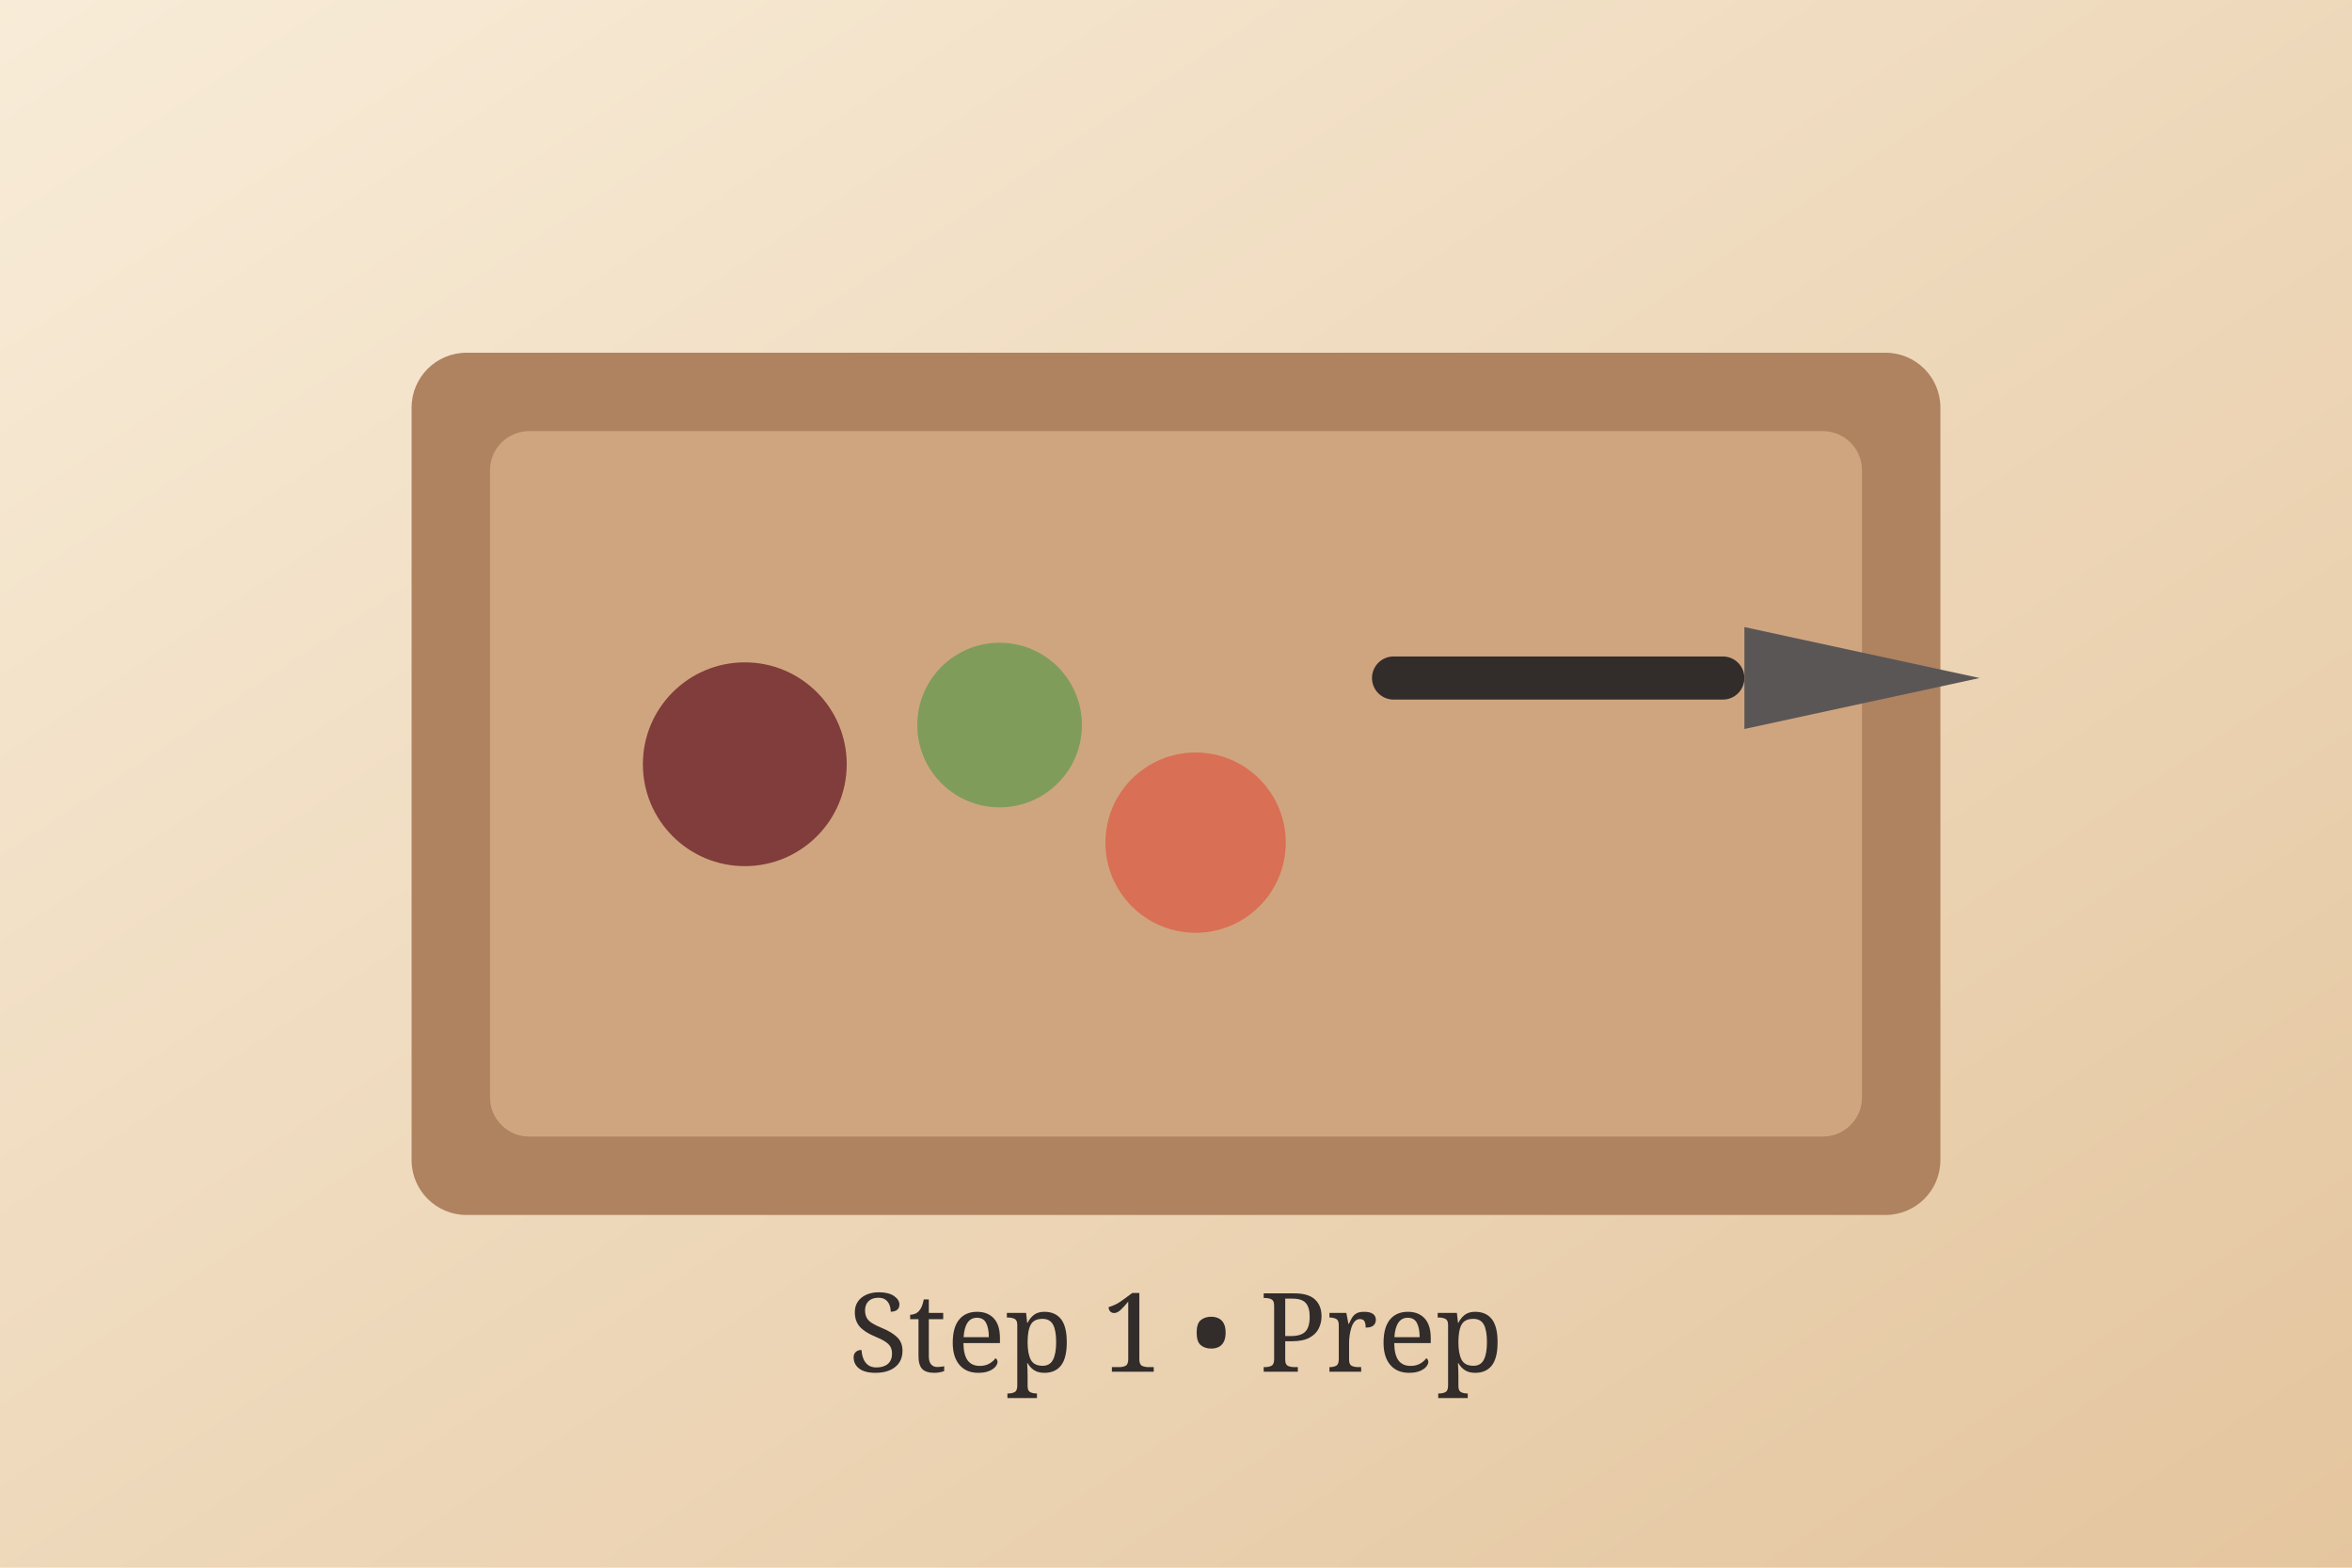
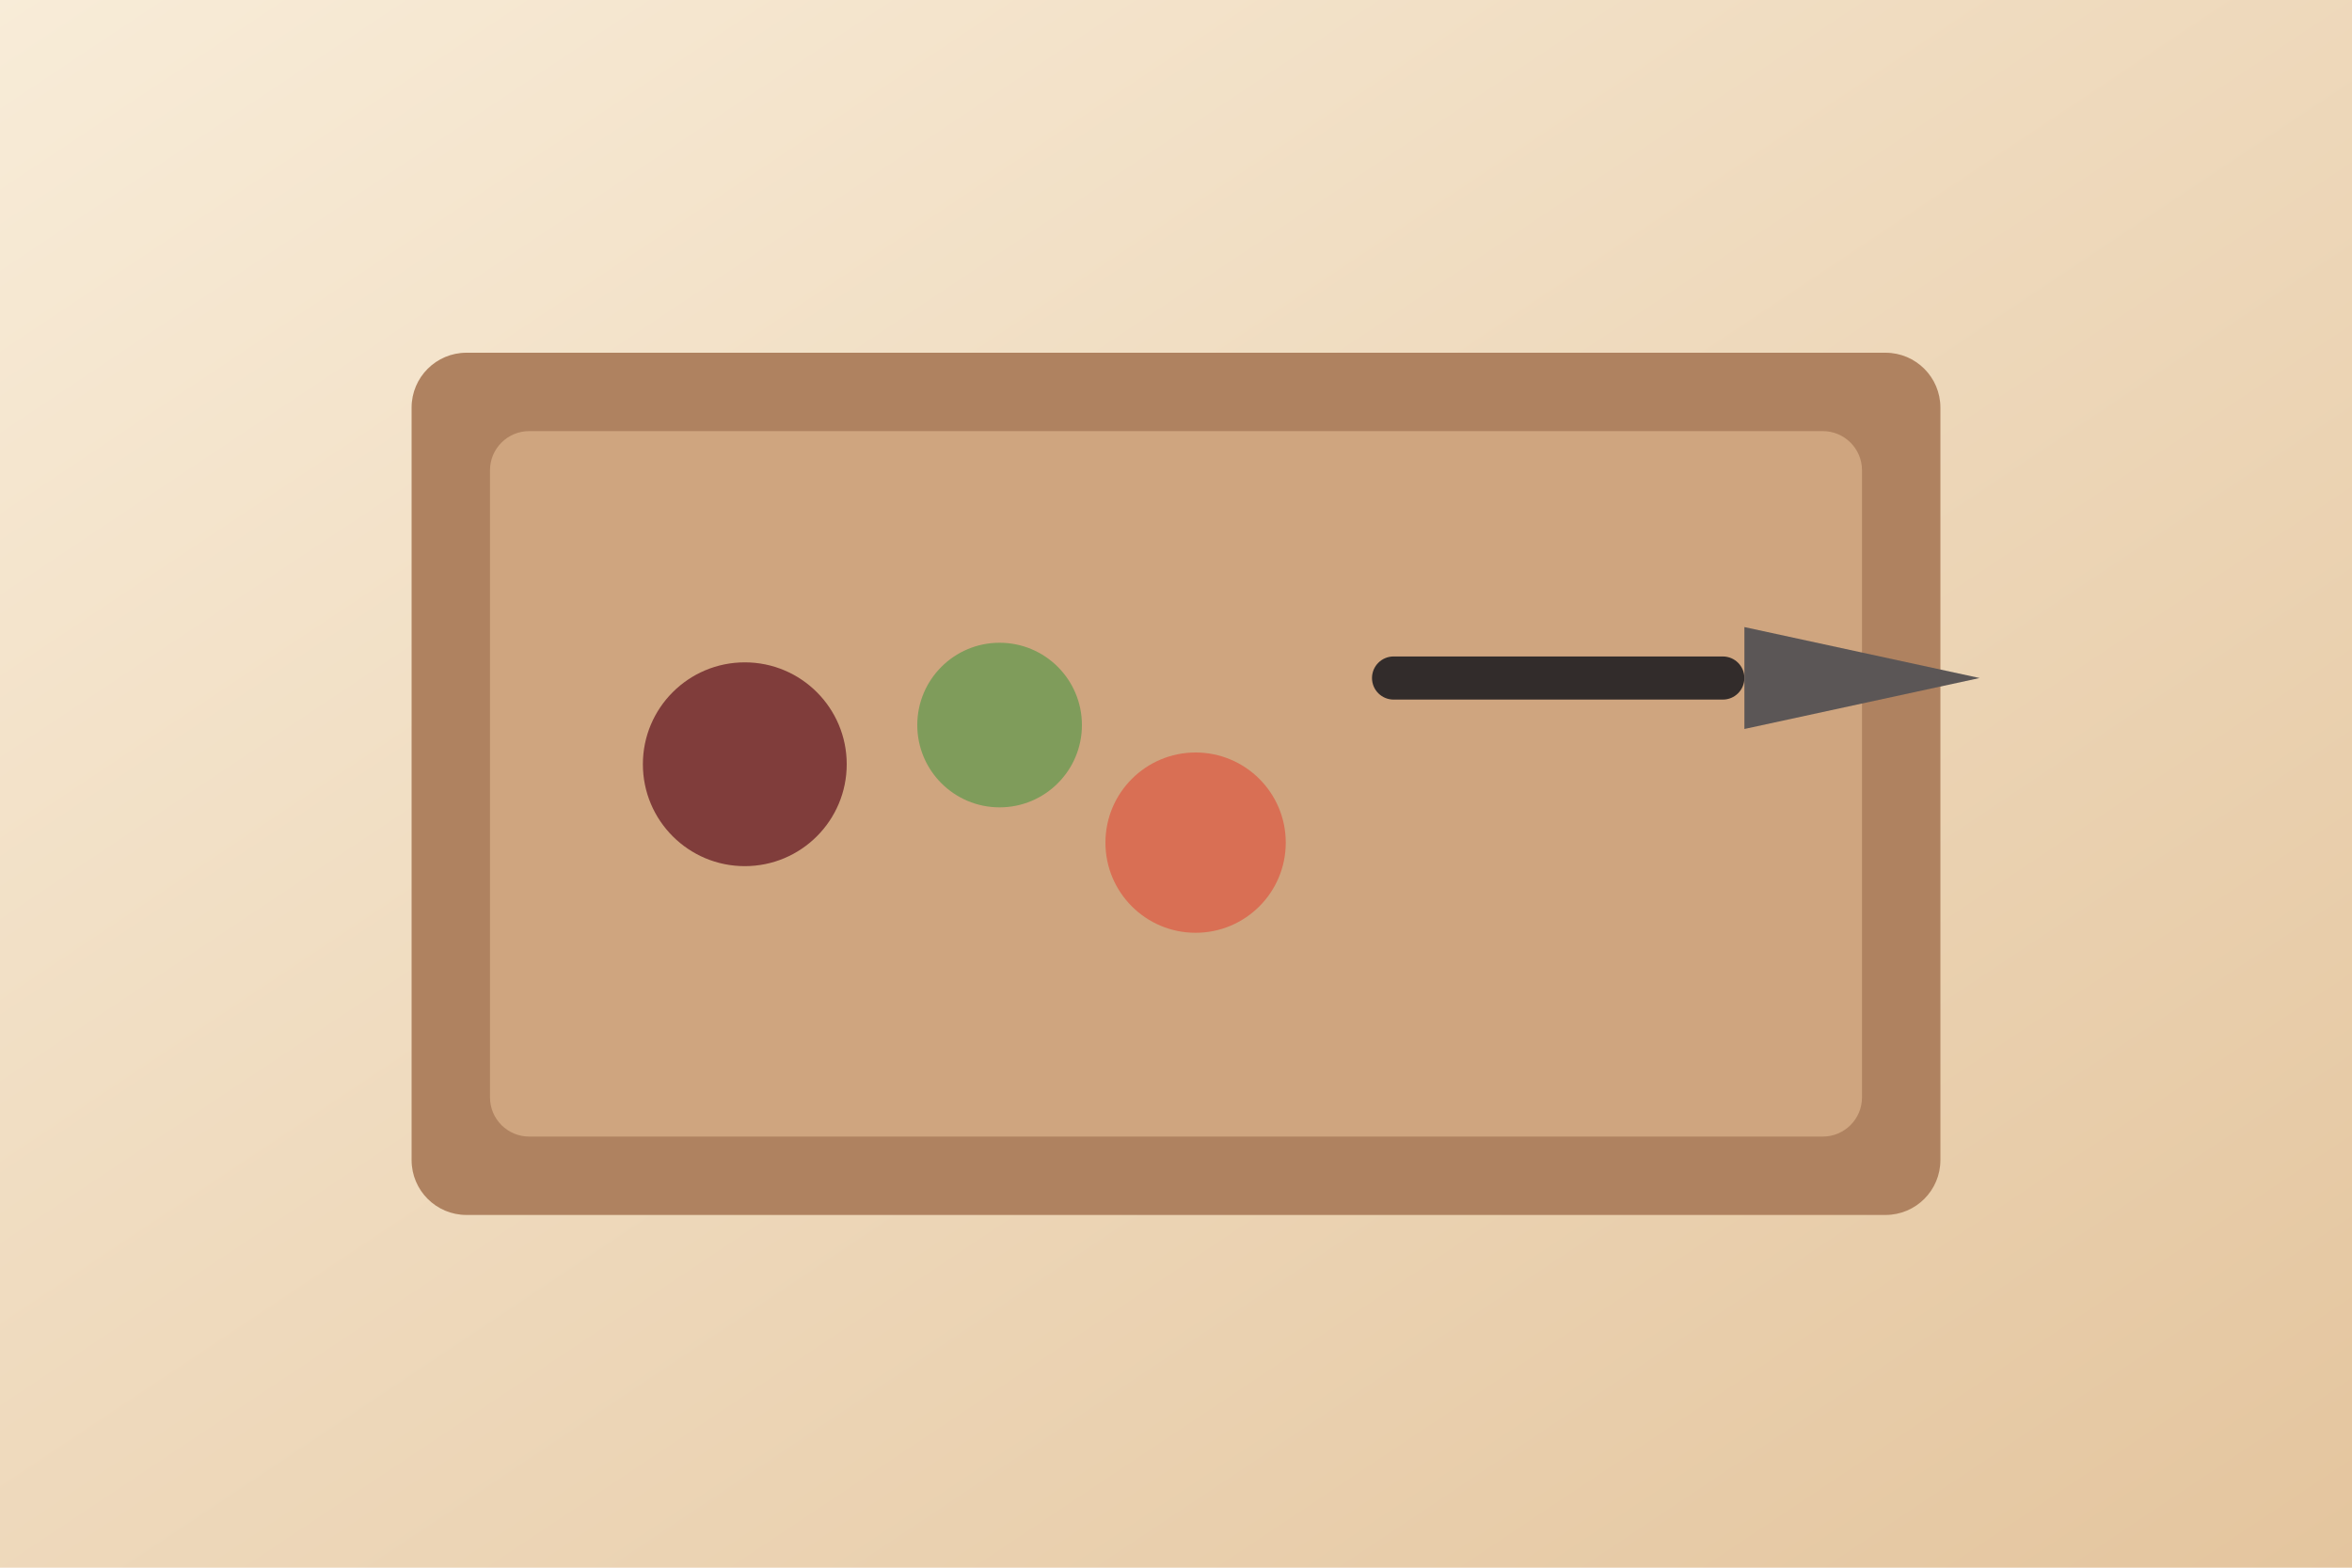
<svg xmlns="http://www.w3.org/2000/svg" width="1200" height="800" viewBox="0 0 1200 800" role="img" aria-labelledby="title desc">
  <defs>
    <linearGradient id="bg" x1="0" y1="0" x2="1" y2="1">
      <stop offset="0%" stop-color="#f8ecd8" />
      <stop offset="100%" stop-color="#e4c59e" />
    </linearGradient>
  </defs>
  <rect width="1200" height="800" fill="url(#bg)" />
  <rect x="210" y="180" width="780" height="440" rx="28" fill="#af8260" />
  <rect x="250" y="220" width="700" height="360" rx="20" fill="#cfa57f" />
  <circle cx="380" cy="390" r="52" fill="#803d3b" />
  <circle cx="510" cy="370" r="42" fill="#7f9c5b" />
  <circle cx="610" cy="430" r="46" fill="#d96f54" />
  <rect x="700" y="335" width="190" height="22" rx="11" fill="#322c2b" />
  <polygon points="890,320 1010,346 890,372" fill="#5b5656" />
-   <text x="600" y="700" text-anchor="middle" font-size="56" fill="#322c2b" font-family="Georgia, serif">Step 1 • Prep</text>
</svg>
